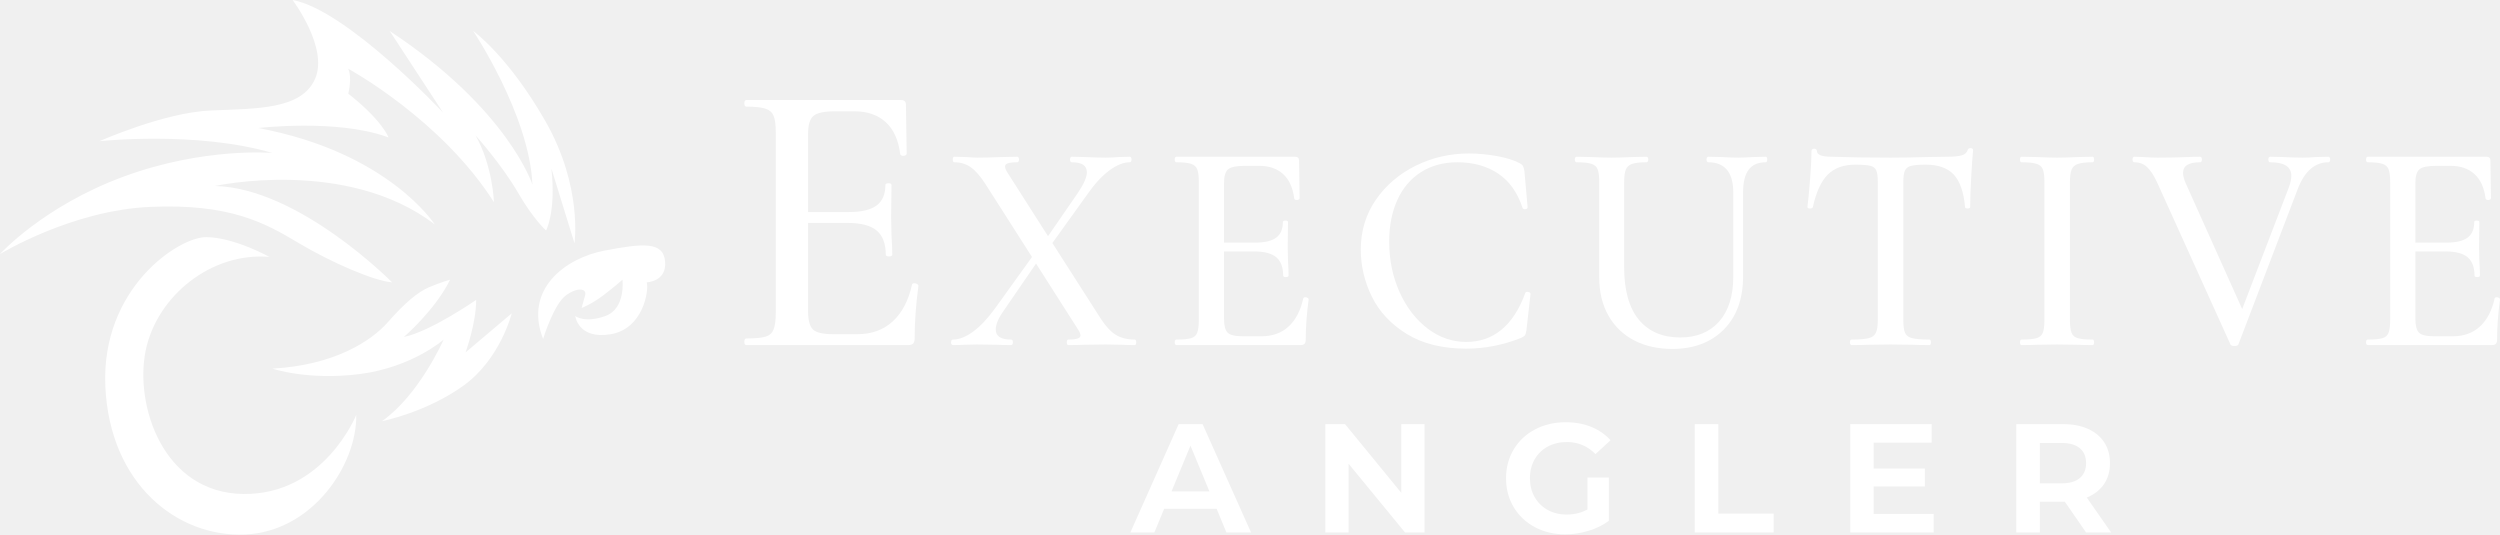
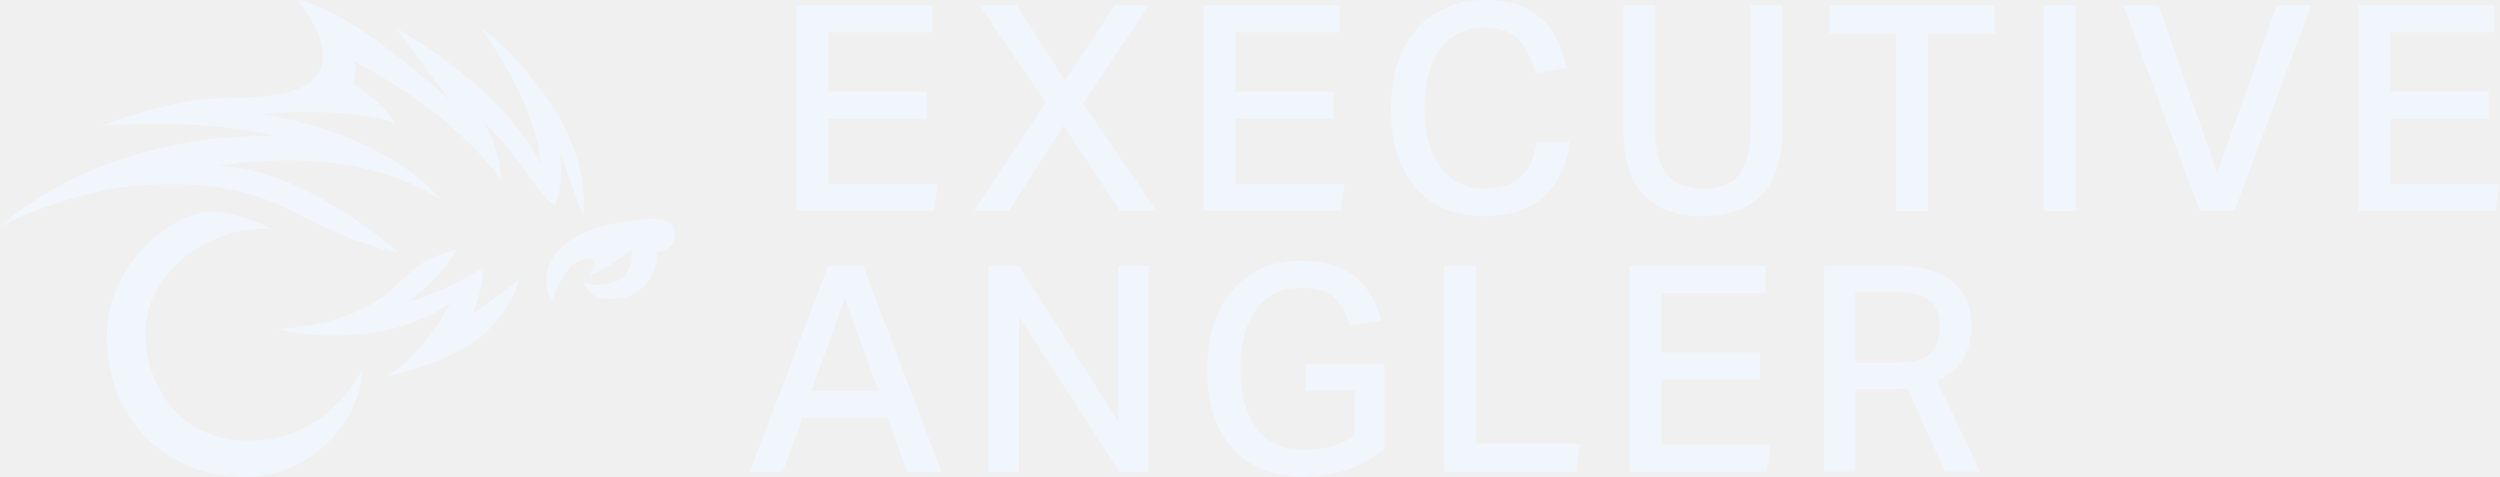
- <svg xmlns="http://www.w3.org/2000/svg" version="1.1" id="svg1" width="1713.899" height="366.498" viewBox="0 0 1713.899 366.497">
-   <defs id="defs1" />
-   <g id="g1" transform="translate(-51.18288,-974.3972)">
-     <g id="group-R5" transform="translate(104.615,-7.654759)" style="fill:#ffffff">
-       <path id="path3" d="m 131.272,1158.175 c 0,0 -24.402,-13.546 -43.448,-13.546 -19.046,0 -72.017,35.215 -69.04,102.259 2.975,67.044 49.399,103.613 95.823,101.58 46.424,-2.031 76.777,-48.08 76.182,-81.94 0,0 -22.021,54.853 -77.373,54.175 -55.351,-0.676 -74.685,-61.26 -66.948,-98.507 7.737,-37.246 44.926,-67.408 84.803,-64.021" style="fill:#ffffff;fill-opacity:1;fill-rule:nonzero;stroke:none;stroke-width:0.173" />
-       <path id="path4" d="m 133.341,1234.757 c 0,0 24.362,8.316 60.092,3.696 35.731,-4.62 57.25,-23.561 57.25,-23.561 0,0 -16.647,37.883 -42.227,55.901 0,0 30.046,-5.899 55.626,-24.201 25.58,-18.302 33.294,-49.718 33.294,-49.718 l -31.67,26.795 c 0,0 7.309,-19.866 7.309,-36.035 0,0 -31.264,21.713 -49.536,25.41 0,0 21.52,-18.48 31.67,-39.269 0,0 -6.496,1.848 -14.211,5.082 -7.715,3.234 -16.647,10.626 -28.422,24.023 -11.775,13.398 -37.355,29.567 -79.176,31.877" style="fill:#ffffff;fill-opacity:1;fill-rule:nonzero;stroke:none;stroke-width:0.173" />
-       <path id="path5" d="m 215.359,1175.622 c 0,0 -63.747,-64.679 -121.403,-66.065 0,0 90.138,-19.866 150.637,26.333 0,0 -31.67,-49.433 -120.997,-66.065 0,0 53.378,-6.3 87.951,5.965 0.463,0.165 0.921,0.331 1.376,0.503 0,0 -4.06,-11.55 -27.61,-30.029 0,0 2.842,-10.626 0,-17.094 0,0 63.747,34.649 99.883,91.474 0,0 -0.812,-24.948 -12.587,-45.737 0,0 17.865,19.866 28.828,38.807 10.963,18.942 19.489,26.333 19.489,26.333 0,0 6.902,-12.474 3.654,-42.503 l 15.835,51.281 c 0,0 5.684,-38.807 -19.895,-83.62 -25.58,-44.813 -49.536,-61.907 -49.536,-61.907 0,0 38.573,57.749 40.603,105.334 0,0 -16.647,-51.743 -97.853,-105.334 l 36.543,55.901 c 0,0 -65.777,-70.219 -103.131,-77.149 0,0 24.768,32.798 15.429,54.049 -9.339,21.252 -40.197,20.328 -71.867,21.714 -31.67,1.386 -75.927,21.02 -75.927,21.02 0,0 66.589,-7.161 118.56,8.085 0,0 -46.693,-4.158 -101.913,16.169 -55.22,20.328 -84.86,53.129 -84.86,53.129 0,0 49.129,-30.029 103.131,-32.339 54.002,-2.31 77.958,10.626 101.101,24.485 23.144,13.86 52.378,26.333 64.559,27.257" style="fill:#ffffff;fill-opacity:1;fill-rule:nonzero;stroke:none;stroke-width:0.173" />
-       <path id="path6" d="m 318.896,1214.429 c 0,0 7.309,-24.024 15.835,-30.029 8.527,-6.006 14.211,-4.158 12.993,0 -1.218,4.158 -2.436,8.778 -2.436,8.778 0,0 6.496,-2.31 15.023,-8.778 8.527,-6.468 12.993,-10.626 12.993,-10.626 0,0 2.436,19.866 -11.775,24.947 -14.211,5.082 -20.574,0 -20.574,0 0,0 1.897,16.17 24.229,12.474 22.332,-3.696 26.392,-30.029 24.768,-35.573 0,0 13.805,-0.462 12.587,-14.322 -1.218,-13.86 -15.353,-12.474 -41.782,-7.392 -26.431,5.082 -55.259,26.334 -41.86,60.521" style="fill:#ffffff;fill-opacity:1;fill-rule:nonzero;stroke:none;stroke-width:0.173" />
-       <path id="path7" d="m 5622.91,6029.94 97.38,235.15 97.4,-235.15 z m 36.64,345.87 -248.26,-557.01 h 123.41 l 50.22,121.51 h 269.94 l 50.22,-121.51 h 126.64 l -249.06,557.01 h -123.11" style="fill:#ffffff;fill-opacity:1;fill-rule:nonzero;stroke:none" transform="matrix(0.1333333,0,0,-0.1333333,0,2122.92)" />
-       <path id="path8" d="M 6413.79,6375.81 V 5818.8 h 119.6 v 353.22 l 290.05,-353.22 h 100.37 v 557.01 h -119.6 v -353.24 l -289.25,353.24 h -101.17" style="fill:#ffffff;fill-opacity:1;fill-rule:nonzero;stroke:none" transform="matrix(0.1333333,0,0,-0.1333333,0,2122.92)" />
-       <path id="path9" d="m 7656.19,6283.75 c 56.77,0 106.14,-20.86 146.8,-62.01 l 77.06,71.14 c -26.34,29.36 -58.95,52.19 -96.99,67.92 -39.72,16.41 -84.59,24.73 -133.35,24.73 -58.3,0 -111.48,-12.48 -158.05,-37.09 -46.47,-24.55 -83.29,-59.08 -109.42,-102.64 -26.14,-43.54 -39.38,-93.5 -39.38,-148.49 0,-54.98 13.24,-104.95 39.38,-148.5 26.12,-43.51 62.68,-78.11 108.63,-102.61 46.01,-24.6 98.64,-37.1 156.41,-37.1 40.34,0 81,6.2 120.84,18.4 38.89,11.9 73.65,29.1 103.39,51.2 v 222.52 h -109.88 v -164.05 l -2.64,-1.41 c -30.83,-16.56 -65.97,-24.86 -104.42,-24.86 -36.34,0 -69.17,7.9 -97.6,23.68 -28.5,15.77 -51.09,38.08 -67.13,66.3 -16.02,28.15 -24.15,60.6 -24.15,96.43 0,36.36 8.13,69.09 24.15,97.24 16.05,28.24 38.79,50.42 67.59,65.92 28.68,15.45 61.91,23.28 98.76,23.28" style="fill:#ffffff;fill-opacity:1;fill-rule:nonzero;stroke:none" transform="matrix(0.1333333,0,0,-0.1333333,0,2122.92)" />
-       <path id="path10" d="M 8434.45,6375.81 H 8313.23 V 5818.8 h 405.53 v 96.9 h -284.31 v 460.11" style="fill:#ffffff;fill-opacity:1;fill-rule:nonzero;stroke:none" transform="matrix(0.1333333,0,0,-0.1333333,0,2122.92)" />
-       <path id="path11" d="m 9233.1,6055.33 h 263.25 v 92.06 H 9233.1 v 133.12 h 298.09 v 95.3 h -418.5 V 5818.8 h 429.02 v 95.3 H 9233.1 v 141.23" style="fill:#ffffff;fill-opacity:1;fill-rule:nonzero;stroke:none" transform="matrix(0.1333333,0,0,-0.1333333,0,2122.92)" />
-       <path id="path12" d="m 10292.7,6098.34 c -21.3,-17.98 -52.7,-27.09 -93.1,-27.09 h -112 v 207.64 h 112 c 40.4,0 71.7,-8.98 93.1,-26.67 21.6,-17.93 32.6,-43.89 32.6,-77.15 0,-32.72 -11,-58.53 -32.6,-76.73 z m 36.2,-100.14 5.6,2.45 c 36.1,15.73 64.4,38.69 84,68.24 19.6,29.51 29.6,65.23 29.6,106.18 0,40.95 -9.8,76.82 -29.2,106.62 -19.3,29.82 -47.4,53.18 -83.3,69.46 -36.2,16.36 -79.5,24.66 -128.7,24.66 H 9966.42 V 5818.8 h 121.18 v 157.96 h 128.4 l 109.3,-157.96 h 128.7 l -125.1,179.4" style="fill:#ffffff;fill-opacity:1;fill-rule:nonzero;stroke:none" transform="matrix(0.1333333,0,0,-0.1333333,0,2122.92)" />
-       <path id="path13" d="m 4314.36,7096.51 c -4.05,2.48 -8.54,3.74 -13.35,3.74 -10.7,0 -12.56,-5.4 -12.78,-8.34 -17.93,-81.1 -51.18,-144.33 -98.84,-187.98 -47.55,-43.59 -108.42,-65.69 -180.92,-65.69 H 3881.7 c -51.7,0 -86.28,8.27 -102.77,24.57 -16.49,16.26 -24.85,48.03 -24.85,94.44 v 453 h 203.68 c 68.62,0 119.03,-13.39 149.84,-39.79 30.55,-26.24 46.04,-67.69 46.04,-123.21 0,-9.01 12.57,-9.01 16.7,-9.01 4.13,0 16.71,0 16.71,9.01 0,24.09 -1.28,56.89 -3.91,100.1 l -1.95,89.84 1.95,168.06 c 0,5.97 -5.29,9 -15.72,9 -10.44,0 -15.73,-3.03 -15.73,-9 0,-47.47 -15.07,-82.79 -44.81,-104.99 -30.14,-22.57 -78.35,-34.01 -143.27,-34.01 h -209.53 v 401 c 0,46.23 9.25,77.59 27.51,93.2 18.5,15.79 56.11,23.8 111.81,23.8 h 99.47 c 65.98,0 119.96,-18.74 160.45,-55.69 40.49,-37 65.55,-92.14 74.67,-164.85 1.14,-3.55 5.27,-9.6 17.9,-8.45 13.28,1.23 15.26,8.03 15.26,12.07 l -3.89,251.92 c 0,14.83 -8.71,23 -24.51,23 h -795.71 c -4.05,0 -10.85,-2.21 -10.85,-17 0,-14.8 6.8,-17.01 10.85,-17.01 44.69,0 77.95,-3.61 98.82,-10.72 20.22,-6.92 33.6,-18.77 40.89,-36.2 7.5,-17.99 11.31,-46.94 11.31,-86.07 v -926 c 0,-39.18 -3.81,-68.5 -11.34,-87.13 -7.28,-18.06 -20.29,-29.87 -39.8,-36.11 -20.15,-6.48 -53.75,-9.76 -99.88,-9.76 -4.05,0 -10.85,-2.21 -10.85,-17 0,-14.8 6.8,-17 10.85,-17 h 830.82 c 13.4,0 22.31,2.88 27.23,8.79 4.72,5.63 7.02,14.21 7.02,26.21 0,83.43 6.55,174.05 19.5,270 0,4.22 -3.87,7.16 -7.25,9.26" style="fill:#ffffff;fill-opacity:1;fill-rule:nonzero;stroke:none" transform="matrix(0.1333333,0,0,-0.1333333,0,2122.92)" />
-       <path id="path14" d="m 5433.3,6810.65 c -37.77,0 -70.1,8 -96.09,23.8 -26.14,15.86 -52.26,43.73 -77.63,82.76 l -249.35,389.66 177.49,247.24 c 38.39,55.5 77.24,97.92 115.47,126.09 37.85,27.83 73.06,41.95 104.69,41.95 3.55,0 9.49,1.85 9.49,14.2 0,12.34 -5.94,14.2 -9.62,14.2 h -0.01 l -57.07,-1.55 c -25.47,-2.03 -47.47,-3.05 -65.39,-3.05 -31,0 -66.63,1.02 -106.05,3.06 l -68.88,1.54 c -3.55,0 -9.49,-1.85 -9.49,-14.2 0,-12.35 5.94,-14.2 9.49,-14.2 51.96,0 77.23,-16.92 77.23,-51.73 0,-24.4 -15.31,-59.58 -45.47,-104.49 l -154.21,-223.79 -208.24,326.34 c -8.42,13.43 -12.69,23.87 -12.69,31.07 0,8.09 4.2,13.42 13.2,16.78 10.39,3.87 26.9,5.82 49.09,5.82 3.54,0 9.48,1.85 9.48,14.2 0,12.35 -5.94,14.2 -9.58,14.2 l -79.35,-1.54 c -49.16,-2.03 -91.35,-3.06 -125.39,-3.06 -12.98,0 -32.46,1.02 -58.18,3.06 l -59.94,1.54 c -7.99,0 -7.99,-10.69 -7.99,-14.2 0,-3.52 0,-14.2 7.99,-14.2 31.67,0 59.89,-8.47 83.86,-25.17 24.28,-16.96 49.99,-46.41 76.4,-87.52 l 238.89,-374.33 -190.88,-265.54 c -38.39,-52.51 -76.5,-92.64 -113.27,-119.26 -36.32,-26.33 -70.8,-39.68 -102.47,-39.68 -3.55,0 -9.49,-1.85 -9.49,-14.2 0,-12.36 5.94,-14.2 9.49,-14.2 25.97,0 45.23,0.51 56.93,1.53 l 67.09,1.53 104.42,-1.52 c 15.91,-1.03 39.66,-1.54 70.59,-1.54 3.54,0 9.48,1.84 9.48,14.2 0,12.35 -5.94,14.2 -9.48,14.2 -52.98,0 -78.73,16.92 -78.73,51.72 0,26.41 13.77,58.96 40.99,96.84 l 166.16,242.16 215.8,-338.72 c 8.37,-12.39 12.61,-22.81 12.61,-30.94 0,-4.44 -1.37,-10.85 -13.2,-15.24 -10.36,-3.87 -26.87,-5.82 -49.09,-5.82 -7.99,0 -7.99,-10.69 -7.99,-14.2 0,-3.52 0,-14.2 7.99,-14.2 31.89,0 57.64,0.51 76.32,1.53 l 116.47,1.53 83.5,-1.52 c 15.91,-1.03 37.65,-1.54 64.61,-1.54 7.99,0 7.99,10.68 7.99,14.2 0,3.51 0,14.2 -7.99,14.2" style="fill:#ffffff;fill-opacity:1;fill-rule:nonzero;stroke:none" transform="matrix(0.1333333,0,0,-0.1333333,0,2122.92)" />
-       <path id="path15" d="m 6321.78,7025.33 c -3.28,2.02 -6.92,3.04 -10.83,3.04 -9.16,0 -10.73,-4.99 -10.95,-7.37 -13.7,-61.9 -39.07,-110.15 -75.41,-143.44 -36.24,-33.21 -82.64,-50.05 -137.92,-50.05 h -97.18 c -39.32,0 -65.55,6.22 -77.98,18.5 -12.4,12.22 -18.69,36.31 -18.69,71.57 v 346.11 h 154.98 c 52.32,0 90.71,-10.16 114.11,-30.21 23.15,-19.89 34.89,-51.37 34.89,-93.58 0,-5.35 4.7,-8.06 13.97,-8.06 9.27,0 13.97,2.71 13.97,8.06 0,18.32 -1.01,44.21 -2.99,76.77 l -1.49,68.84 1.49,128.85 c 0,3.68 -2.29,8.06 -13.22,8.06 -10.93,0 -13.22,-4.38 -13.22,-8.06 0,-36 -11.4,-62.77 -33.88,-79.56 -22.92,-17.14 -59.64,-25.83 -109.14,-25.83 h -159.47 v 306.25 c 0,35.08 6.96,58.82 20.67,70.56 13.96,11.93 42.55,17.97 84.97,17.97 h 76.25 c 50.29,0 91.41,-14.27 122.22,-42.39 30.83,-28.17 49.92,-70.21 56.93,-125.86 0.97,-3.05 4.43,-8.26 14.94,-7.3 11.51,1.08 12.76,7.6 12.76,10.43 l -2.99,193.12 c 0,11.94 -7.27,18.8 -19.95,18.8 h -610.03 c -3.54,0 -9.48,-1.85 -9.48,-14.2 0,-12.35 5.94,-14.2 9.48,-14.2 34.12,0 59.48,-2.74 75.39,-8.16 15.17,-5.2 25.19,-14.06 30.64,-27.09 5.7,-13.66 8.59,-35.71 8.59,-65.55 v -709.9 c 0,-29.9 -2.9,-52.22 -8.62,-66.37 -5.43,-13.49 -15.17,-22.32 -29.78,-27.01 -15.33,-4.92 -40.98,-7.42 -76.22,-7.42 -3.54,0 -9.48,-1.85 -9.48,-14.2 0,-12.36 5.94,-14.2 9.48,-14.2 h 636.94 c 10.65,0 17.77,2.34 21.77,7.16 3.81,4.53 5.66,11.34 5.66,20.84 0,63.93 5.01,133.34 14.95,206.99 0,3.82 -3.26,6.33 -6.13,8.09" style="fill:#ffffff;fill-opacity:1;fill-rule:nonzero;stroke:none" transform="matrix(0.1333333,0,0,-0.1333333,0,2122.92)" />
-       <path id="path16" d="m 7461.83,7054.07 c -3.13,1.26 -6.52,1.9 -10.09,1.9 -7.51,0 -10.53,-4.27 -10.93,-8.59 -60.77,-165.23 -162.72,-249 -303.06,-249 -71.32,0 -137.96,23.13 -198.07,68.75 -60.34,45.77 -108.86,108.83 -144.24,187.42 -35.43,78.72 -53.39,166.24 -53.39,260.15 0,80.66 14.19,152.7 42.16,214.12 27.87,61.15 68.74,109.18 121.49,142.74 52.77,33.57 115.76,50.59 187.2,50.59 81.29,0 151.79,-19.58 209.53,-58.18 57.57,-38.55 99.66,-97.77 125.11,-176 0.78,-2.45 4.05,-8.4 14.24,-7.29 10.8,1.11 11.97,7.6 11.95,10.79 l -16.51,185.96 c -2.13,11.89 -4.5,20.15 -7.25,25.28 -3.02,5.53 -8.84,10.47 -17.75,15.05 -29.23,15.5 -68.96,27.79 -118.09,36.54 -48.97,8.7 -97.05,13.11 -142.92,13.11 -96.01,0 -187.56,-21.06 -272.08,-62.6 -84.6,-41.59 -153.66,-100.42 -205.25,-174.91 -51.68,-74.61 -77.89,-160.94 -77.89,-256.6 0,-84.23 19.29,-165.96 57.34,-242.95 38.12,-77.16 98.6,-141.55 179.79,-191.39 81.13,-49.84 183.63,-75.11 304.63,-75.11 95.87,0 191.07,18.69 283.16,55.64 9.89,4.49 16.17,8.81 19.24,13.21 2.97,4.27 5.37,12.48 7.58,26.05 l 20.97,186.09 c 0,1.92 -0.67,6.67 -6.87,9.23" style="fill:#ffffff;fill-opacity:1;fill-rule:nonzero;stroke:none" transform="matrix(0.1333333,0,0,-0.1333333,0,2122.92)" />
-       <path id="path17" d="m 8677.64,7750.55 -64.47,-1.54 c -33.38,-2.04 -59.44,-3.06 -77.45,-3.06 -21.02,0 -49.59,1.02 -85.11,3.06 l -67.39,1.54 c -3.55,0 -9.49,-1.85 -9.49,-14.2 0,-12.35 5.94,-14.2 9.49,-14.2 42.07,0 74.23,-13.07 95.57,-38.83 21.57,-26.03 32.49,-64.94 32.49,-115.63 v -433.92 c 0,-98.46 -24.48,-176.01 -72.75,-230.52 -48.11,-54.32 -115.52,-81.87 -200.35,-81.87 -90.72,0 -162.12,30.6 -212.2,90.96 -50.33,60.61 -75.85,151.62 -75.85,270.49 v 435.45 c 0,29.89 2.9,52.21 8.62,66.36 5.48,13.59 15.53,22.96 30.74,28.62 15.82,5.9 41.13,8.89 75.25,8.89 3.55,0 9.49,1.85 9.49,14.2 0,12.35 -5.94,14.2 -9.6,14.2 l -71.89,-1.54 c -43.24,-2.04 -79.38,-3.06 -107.41,-3.06 -26.08,0 -61.2,1.02 -104.55,3.06 l -74.88,1.54 c -3.54,0 -9.48,-1.85 -9.48,-14.2 0,-12.35 5.94,-14.2 9.48,-14.2 35.11,0 60.98,-2.74 76.88,-8.16 15.17,-5.2 25.19,-14.06 30.65,-27.09 5.7,-13.65 8.59,-35.7 8.59,-65.55 v -492.18 c 0,-74.16 15.81,-139.73 46.99,-194.89 31.23,-55.28 75.67,-98.24 132.12,-127.7 56.26,-29.37 122.43,-44.26 196.69,-44.26 109.51,0 198.47,33.5 264.43,99.59 65.96,66.1 99.41,158.08 99.41,273.39 v 432.39 c 0,103.93 37.97,154.46 116.1,154.46 7.99,0 7.99,10.68 7.99,14.2 0,3.51 0,14.2 -8.11,14.2" style="fill:#ffffff;fill-opacity:1;fill-rule:nonzero;stroke:none" transform="matrix(0.1333333,0,0,-0.1333333,0,2122.92)" />
-       <path id="path18" d="m 9731.09,7795.01 c -10.59,0 -13.67,-6.24 -14.47,-9.58 -4.51,-13.81 -14.18,-22.78 -29.58,-27.43 -16.36,-4.94 -43.04,-7.45 -79.38,-7.45 l -101.75,-1.54 c -64.91,-2.03 -127.74,-3.06 -186.74,-3.06 -115.04,0 -216.09,1.54 -300.52,4.6 -51.25,0 -77.24,9.67 -77.24,28.73 0,7.93 -5.22,12.66 -13.96,12.66 -8.75,0 -13.98,-4.73 -13.98,-12.66 0,-32.3 -2.51,-81.18 -7.45,-145.27 -4.97,-63.92 -9.48,-111.29 -13.48,-141.45 0,-3.68 2.3,-8.07 13.23,-8.07 4.87,0 11.64,0.61 14.21,5.87 l 0.39,1.14 c 16.66,76.39 42.36,132.56 76.41,166.97 33.75,34.12 81.35,51.41 141.48,51.41 36.22,0 62.47,-2.01 77.99,-5.97 14.58,-3.75 24.26,-11.14 29.61,-22.58 5.65,-12.06 8.51,-32.24 8.51,-59.98 v -709.9 c 0,-29.77 -3.36,-52.01 -9.99,-66.11 -6.38,-13.55 -18.05,-22.45 -35.66,-27.2 -18.37,-4.97 -48.12,-7.49 -88.4,-7.49 -3.55,0 -9.49,-1.85 -9.49,-14.2 0,-12.36 5.94,-14.2 9.49,-14.2 35.85,0 64.11,0.51 83.8,1.53 l 114.99,1.53 117.93,-1.52 c 19.85,-1.03 47.6,-1.54 82.49,-1.54 7.98,0 7.98,10.68 7.98,14.2 0,3.51 0,14.2 -7.98,14.2 -41.31,0 -71.56,2.52 -89.91,7.49 -17.59,4.74 -29,13.37 -34.87,26.37 -6.15,13.55 -9.28,36.07 -9.28,66.94 v 706.83 c 0,28.74 2.86,49.44 8.51,61.52 5.38,11.51 15.12,19.16 29.75,23.38 15.42,4.45 41.62,6.7 77.86,6.7 63.04,0 111.12,-17.01 142.89,-50.56 31.94,-33.76 51.61,-90.02 58.44,-166.76 0,-3.68 2.29,-8.07 13.22,-8.07 10.93,0 13.22,4.39 13.22,8.07 0,38.85 1.76,90.33 5.22,153.05 3.47,62.94 6.73,109.28 9.73,138.27 0,2.61 -0.96,11.13 -13.22,11.13" style="fill:#ffffff;fill-opacity:1;fill-rule:nonzero;stroke:none" transform="matrix(0.1333333,0,0,-0.1333333,0,2122.92)" />
-       <path id="path19" d="m 10250.8,7684.64 c 5.5,13.58 15.8,22.94 31.5,28.61 16.3,5.9 41.8,8.9 76,8.9 8,0 8,10.68 8,14.2 0,3.51 0,14.2 -8.1,14.2 l -73.4,-1.54 c -43.2,-2.04 -79.9,-3.06 -108.9,-3.06 -26.1,0 -61.2,1.02 -104.6,3.06 l -77.82,1.54 c -7.99,0 -7.99,-10.69 -7.99,-14.2 0,-3.52 0,-14.2 7.99,-14.2 35.12,0 61.22,-2.75 77.62,-8.18 15.7,-5.2 25.9,-14.06 31.4,-27.07 5.7,-13.66 8.6,-35.71 8.6,-65.55 v -709.9 c 0,-29.9 -2.9,-52.23 -8.6,-66.36 -5.5,-13.48 -15.7,-22.31 -31.2,-26.99 -16.4,-4.94 -42.6,-7.45 -77.82,-7.45 -7.99,0 -7.99,-10.69 -7.99,-14.2 0,-3.52 0,-14.2 7.99,-14.2 32.92,0 59.12,0.51 77.82,1.53 l 104.5,1.53 107.5,-1.52 c 17.8,-1.03 43.1,-1.54 75,-1.54 8,0 8,10.68 8,14.2 0,3.51 0,14.2 -8,14.2 -35.3,0 -61.2,2.5 -77,7.44 -15.1,4.67 -25.1,13.51 -30.5,27 -5.7,14.13 -8.6,36.45 -8.6,66.36 v 706.83 c 0,29.89 2.9,52.21 8.6,66.36" style="fill:#ffffff;fill-opacity:1;fill-rule:nonzero;stroke:none" transform="matrix(0.1333333,0,0,-0.1333333,0,2122.92)" />
-       <path id="path20" d="m 11570.7,7750.55 -63,-1.55 c -25.5,-2.03 -49,-3.05 -69.9,-3.05 -30,0 -63.1,1.02 -98.6,3.06 l -67.4,1.54 c -3.5,0 -9.5,-1.85 -9.5,-14.2 0,-12.35 6,-14.2 9.5,-14.2 73.1,0 108.7,-22.94 108.7,-70.14 0,-15.69 -4,-34.73 -11.7,-56.47 l -240.9,-628.15 -291,648.23 c -8.7,20.74 -13.1,38.14 -13.1,51.73 0,36.88 28.7,54.8 87.7,54.8 3.5,0 9.5,1.85 9.5,14.2 0,12.35 -6,14.2 -9.5,14.2 -24.7,0 -45.4,-0.52 -61.5,-1.54 -49.2,-2.03 -101.9,-3.06 -156.8,-3.06 -22.9,0 -47.4,1.02 -73.1,3.06 l -46.5,1.54 c -3.6,0 -9.5,-1.85 -9.5,-14.2 0,-12.35 5.9,-14.2 9.5,-14.2 25.5,0 47.2,-8.08 64.6,-23.99 17.9,-16.34 35.9,-43.92 53.4,-81.94 l 375,-828.6 c 2.4,-9.97 16.6,-9.97 21.3,-9.97 4.7,0 18.9,0 21.1,9.34 l 305,798.83 c 35,90.46 87.7,136.33 156.9,136.33 3.5,0 9.4,1.85 9.4,14.2 0,12.35 -5.9,14.2 -9.6,14.2" style="fill:#ffffff;fill-opacity:1;fill-rule:nonzero;stroke:none" transform="matrix(0.1333333,0,0,-0.1333333,0,2122.92)" />
-       <path id="path21" d="m 12447.4,7025.33 c -3.3,2.02 -7,3.04 -10.9,3.04 -9.1,0 -10.7,-4.98 -10.9,-7.37 -13.7,-61.89 -39.1,-110.14 -75.4,-143.44 -36.3,-33.21 -82.7,-50.05 -137.9,-50.05 h -97.2 c -39.3,0 -65.6,6.22 -78,18.5 -12.4,12.22 -18.7,36.31 -18.7,71.57 v 346.11 h 155 c 52.3,0 90.7,-10.16 114.1,-30.21 23.1,-19.89 34.9,-51.37 34.9,-93.58 0,-5.35 4.7,-8.06 14,-8.06 9.2,0 13.9,2.71 13.9,8.06 0,18.4 -1,44.29 -3,76.77 l -1.5,68.84 1.5,128.85 c 0,3.68 -2.3,8.06 -13.2,8.06 -10.9,0 -13.2,-4.38 -13.2,-8.06 0,-36 -11.4,-62.77 -33.9,-79.56 -22.9,-17.14 -59.6,-25.83 -109.1,-25.83 h -159.5 v 306.25 c 0,35.07 7,58.82 20.7,70.56 13.9,11.93 42.5,17.97 84.9,17.97 h 76.3 c 50.3,0 91.4,-14.27 122.2,-42.39 30.9,-28.17 49.9,-70.21 56.9,-125.87 1,-3.05 4.5,-8.24 15,-7.29 11.5,1.08 12.7,7.6 12.7,10.43 l -2.9,193.12 c 0,11.94 -7.3,18.8 -20,18.8 h -610 c -3.6,0 -9.5,-1.85 -9.5,-14.2 0,-12.35 5.9,-14.2 9.5,-14.2 34.1,0 59.5,-2.74 75.4,-8.16 15.1,-5.2 25.2,-14.06 30.6,-27.09 5.7,-13.65 8.6,-35.7 8.6,-65.55 v -709.9 c 0,-29.91 -2.9,-52.23 -8.6,-66.37 -5.5,-13.5 -15.2,-22.32 -29.8,-27.01 -15.3,-4.92 -41,-7.42 -76.2,-7.42 -3.6,0 -9.5,-1.85 -9.5,-14.2 0,-12.36 5.9,-14.2 9.5,-14.2 h 636.9 c 10.7,0 17.8,2.34 21.8,7.15 3.8,4.54 5.6,11.35 5.6,20.85 0,63.97 5.1,133.38 15,206.99 0,3.81 -3.3,6.32 -6.1,8.09" style="fill:#ffffff;fill-opacity:1;fill-rule:nonzero;stroke:none" transform="matrix(0.1333333,0,0,-0.1333333,0,2122.92)" />
-     </g>
+ <svg xmlns="http://www.w3.org/2000/svg" id="Layer_1" data-name="Layer 1" viewBox="0 0 1057.98 201.85">
+   <g>
+     <path d="M115.74,97s-15.29-7.46-27.23-7.46-45.13,19.39-43.26,56.32c1.86,36.92,30.96,57.06,60.05,55.94,29.09-1.12,48.11-26.48,47.74-45.13,0,0-13.8,30.21-48.49,29.84-34.69-.37-46.8-33.74-41.95-54.25,4.85-20.51,28.15-37.12,53.14-35.26Z" fill="#f0f6fc" />
+     <path d="M117.04,139.18s15.27,4.58,37.66,2.04,35.88-12.98,35.88-12.98c0,0-10.43,20.86-26.46,30.79,0,0,18.83-3.25,34.86-13.33,16.03-10.08,20.86-27.38,20.86-27.38l-19.85,14.76s4.58-10.94,4.58-19.85c0,0-19.59,11.96-31.04,13.99,0,0,13.49-10.18,19.85-21.63,0,0-4.07,1.02-8.91,2.8-4.83,1.78-10.43,5.85-17.81,13.23s-23.41,16.28-49.61,17.56Z" fill="#f0f6fc" />
+     <path d="M168.44,106.61s-39.95-35.62-76.08-36.38c0,0,56.48-10.94,94.4,14.5,0,0-19.85-27.22-75.82-36.38,0,0,33.45-3.47,55.11,3.29.29.09.58.18.86.28,0,0-2.54-6.36-17.3-16.54,0,0,1.78-5.85,0-9.41,0,0,39.95,19.08,62.59,50.38,0,0-.51-13.74-7.89-25.19,0,0,11.2,10.94,18.06,21.37,6.87,10.43,12.21,14.5,12.21,14.5,0,0,4.33-6.87,2.29-23.41l9.92,28.24s3.56-21.37-12.47-46.05c-16.03-24.68-31.04-34.09-31.04-34.09,0,0,24.17,31.8,25.44,58.01,0,0-10.43-28.5-61.32-58.01l22.9,30.79S149.1,3.82,125.69,0c0,0,15.52,18.06,9.67,29.77s-25.19,11.2-45.03,11.96c-19.85.76-47.58,11.58-47.58,11.58,0,0,41.73-3.94,74.29,4.45,0,0-29.26-2.29-63.86,8.91C18.57,77.86,0,95.92,0,95.92c0,0,30.79-16.54,64.63-17.81,33.84-1.27,48.85,5.85,63.35,13.49,14.5,7.63,32.82,14.5,40.46,15.01Z" fill="#f0f6fc" />
+     <path d="M233.32,127.98s4.58-13.23,9.92-16.54c5.34-3.31,8.91-2.29,8.14,0s-1.53,4.83-1.53,4.83c0,0,4.07-1.27,9.41-4.83,5.34-3.56,8.14-5.85,8.14-5.85,0,0,1.53,10.94-7.38,13.74-8.91,2.8-12.89,0-12.89,0,0,0,1.19,8.91,15.18,6.87,13.99-2.04,16.54-16.54,15.52-19.59,0,0,8.65-.25,7.89-7.89s-9.62-6.87-26.18-4.07c-16.56,2.8-34.63,14.5-26.23,33.33Z" fill="#f0f6fc" />
+   </g>
+   <g>
+     <path d="M337.09,2.2h57.58v11.47h-44.04v25.13h41.6v11.47h-41.6v27.57h46.36l-1.83,11.47h-58.07V2.2Z" fill="#f0f6fc" />
+     <path d="M426.88,89.3h-14.64l30.26-45.87-27.94-41.24h15.62l20.62,31.96,20.86-31.96h14.52l-27.82,41.6,31.11,45.51h-15.49l-23.91-36.11-23.18,36.11Z" fill="#f0f6fc" />
+     <path d="M509.23,2.2h57.58v11.47h-44.04v25.13h41.6v11.47h-41.6v27.57h46.36l-1.83,11.47h-58.07V2.2Z" fill="#f0f6fc" />
+     <path d="M588.65,45.99c0-9.84,1.71-18.18,5.12-25.01s8.09-12.04,14.03-15.62c5.94-3.58,12.73-5.37,20.37-5.37,7.24,0,13.2,1.2,17.87,3.6,4.68,2.4,8.38,5.75,11.1,10.06,2.72,4.31,4.66,9.39,5.79,15.25l-13.3,2.07c-1.38-6.02-3.64-10.73-6.77-14.15-3.13-3.42-8.07-5.12-14.82-5.12-5.37,0-9.94,1.4-13.72,4.21-3.78,2.81-6.65,6.75-8.6,11.83-1.95,5.08-2.93,11.08-2.93,18,0,10.33,2.21,18.59,6.65,24.77,4.43,6.18,10.72,9.27,18.85,9.27,4.96,0,8.95-.83,11.96-2.5,3.01-1.67,5.31-3.98,6.89-6.95,1.59-2.97,2.66-6.41,3.23-10.31h13.79c-.57,6.1-2.28,11.51-5.12,16.23-2.85,4.72-6.83,8.44-11.96,11.16-5.12,2.72-11.47,4.09-19.03,4.09-8.13,0-15.15-1.79-21.04-5.37-5.9-3.58-10.43-8.76-13.6-15.55-3.17-6.79-4.76-14.99-4.76-24.58Z" fill="#f0f6fc" />
+     <path d="M686.98,54.05V2.2h13.42v52.46c0,8.38,1.61,14.66,4.82,18.85,3.21,4.19,8.4,6.28,15.55,6.28s12.48-2.09,15.49-6.28c3.01-4.19,4.51-10.47,4.51-18.85V2.2h13.54v52.34c0,12.85-2.97,22.22-8.91,28.12-5.94,5.9-14.23,8.85-24.89,8.85s-19.11-2.97-24.89-8.91c-5.78-5.94-8.66-15.45-8.66-28.55Z" fill="#f0f6fc" />
+     <path d="M802.39,14.15h-28.18V2.2h69.91v11.96h-28.18v75.15h-13.54V14.15Z" fill="#f0f6fc" />
+     <path d="M864.85,2.2h13.54v87.11h-13.54V2.2Z" fill="#f0f6fc" />
+     <path d="M938.3,73.2l25.25-71h14.52l-32.45,87.11h-14.64L898.52,2.2h15.01l24.77,71Z" fill="#f0f6fc" />
+     <path d="M998.07,2.2h57.58v11.47h-44.04v25.13h41.6v11.47h-41.6v27.57h46.36l-1.83,11.47h-58.07V2.2Z" fill="#f0f6fc" />
+   </g>
+   <g>
+     <path d="M375.6,176.84h-35.99l-8.42,22.81h-13.91l33.18-87.11h14.88l33.06,87.11h-14.4l-8.42-22.81ZM357.54,126.33l-14.15,39.04h28.3l-14.15-39.04Z" fill="#f0f6fc" />
+     <path d="M418.3,112.54h12.93l41.97,65.64v-65.64h12.93v87.11h-12.44l-42.46-65.51v65.51h-12.93v-87.11Z" fill="#f0f6fc" />
+     <path d="M510.89,156.22c0-8.95,1.54-16.88,4.64-23.79,3.09-6.91,7.6-12.32,13.54-16.23,5.94-3.9,13.13-5.86,21.59-5.86,10,0,17.71,2.32,23.12,6.95,5.41,4.64,8.97,10.82,10.67,18.54l-13.3,1.95c-1.22-4.8-3.31-8.66-6.28-11.59-2.97-2.93-7.71-4.39-14.21-4.39-5.94,0-10.8,1.49-14.58,4.45-3.78,2.97-6.59,7.04-8.42,12.2-1.83,5.17-2.75,11.04-2.75,17.63,0,10.41,2.2,18.71,6.59,24.89,4.39,6.18,11.26,9.27,20.62,9.27,4.07,0,7.91-.49,11.53-1.46,3.62-.98,6.85-2.48,9.7-4.51v-18.91h-20.62v-11.35h33.18v35.75c-4.39,3.99-9.66,7-15.8,9.03-6.14,2.03-12.22,3.05-18.24,3.05-13.01,0-23.1-4.03-30.26-12.08-7.16-8.05-10.74-19.23-10.74-33.55Z" fill="#f0f6fc" />
+     <path d="M611.18,112.54h13.54v75.15h43.92l-1.71,11.96h-55.75v-87.11Z" fill="#f0f6fc" />
+     <path d="M689.62,112.54h57.58v11.47h-44.04v25.13h41.6v11.47h-41.6v27.57h46.36l-1.83,11.47h-58.07v-87.11Z" fill="#f0f6fc" />
+     <path d="M771.97,112.54h29.77c6.42,0,11.73.69,15.92,2.07,4.19,1.38,7.5,3.28,9.94,5.67,2.44,2.4,4.17,5.1,5.18,8.11,1.02,3.01,1.53,6.1,1.53,9.27,0,5.53-1.16,10.29-3.48,14.27-2.32,3.99-6,7.12-11.04,9.39l18.18,38.31h-14.76l-16.1-35.26c-.98.08-1.97.14-2.99.18-1.02.04-1.97.06-2.87.06h-16.1v35.01h-13.18v-87.11ZM820.89,138.17c0-3.09-.57-5.73-1.71-7.93-1.14-2.2-3.15-3.86-6.04-5-2.89-1.14-6.89-1.71-12.02-1.71h-15.98v30.01h17.32c4.8,0,8.54-.63,11.22-1.89,2.68-1.26,4.55-3.03,5.61-5.31,1.06-2.28,1.59-5,1.59-8.17Z" fill="#f0f6fc" />
  </g>
</svg>
